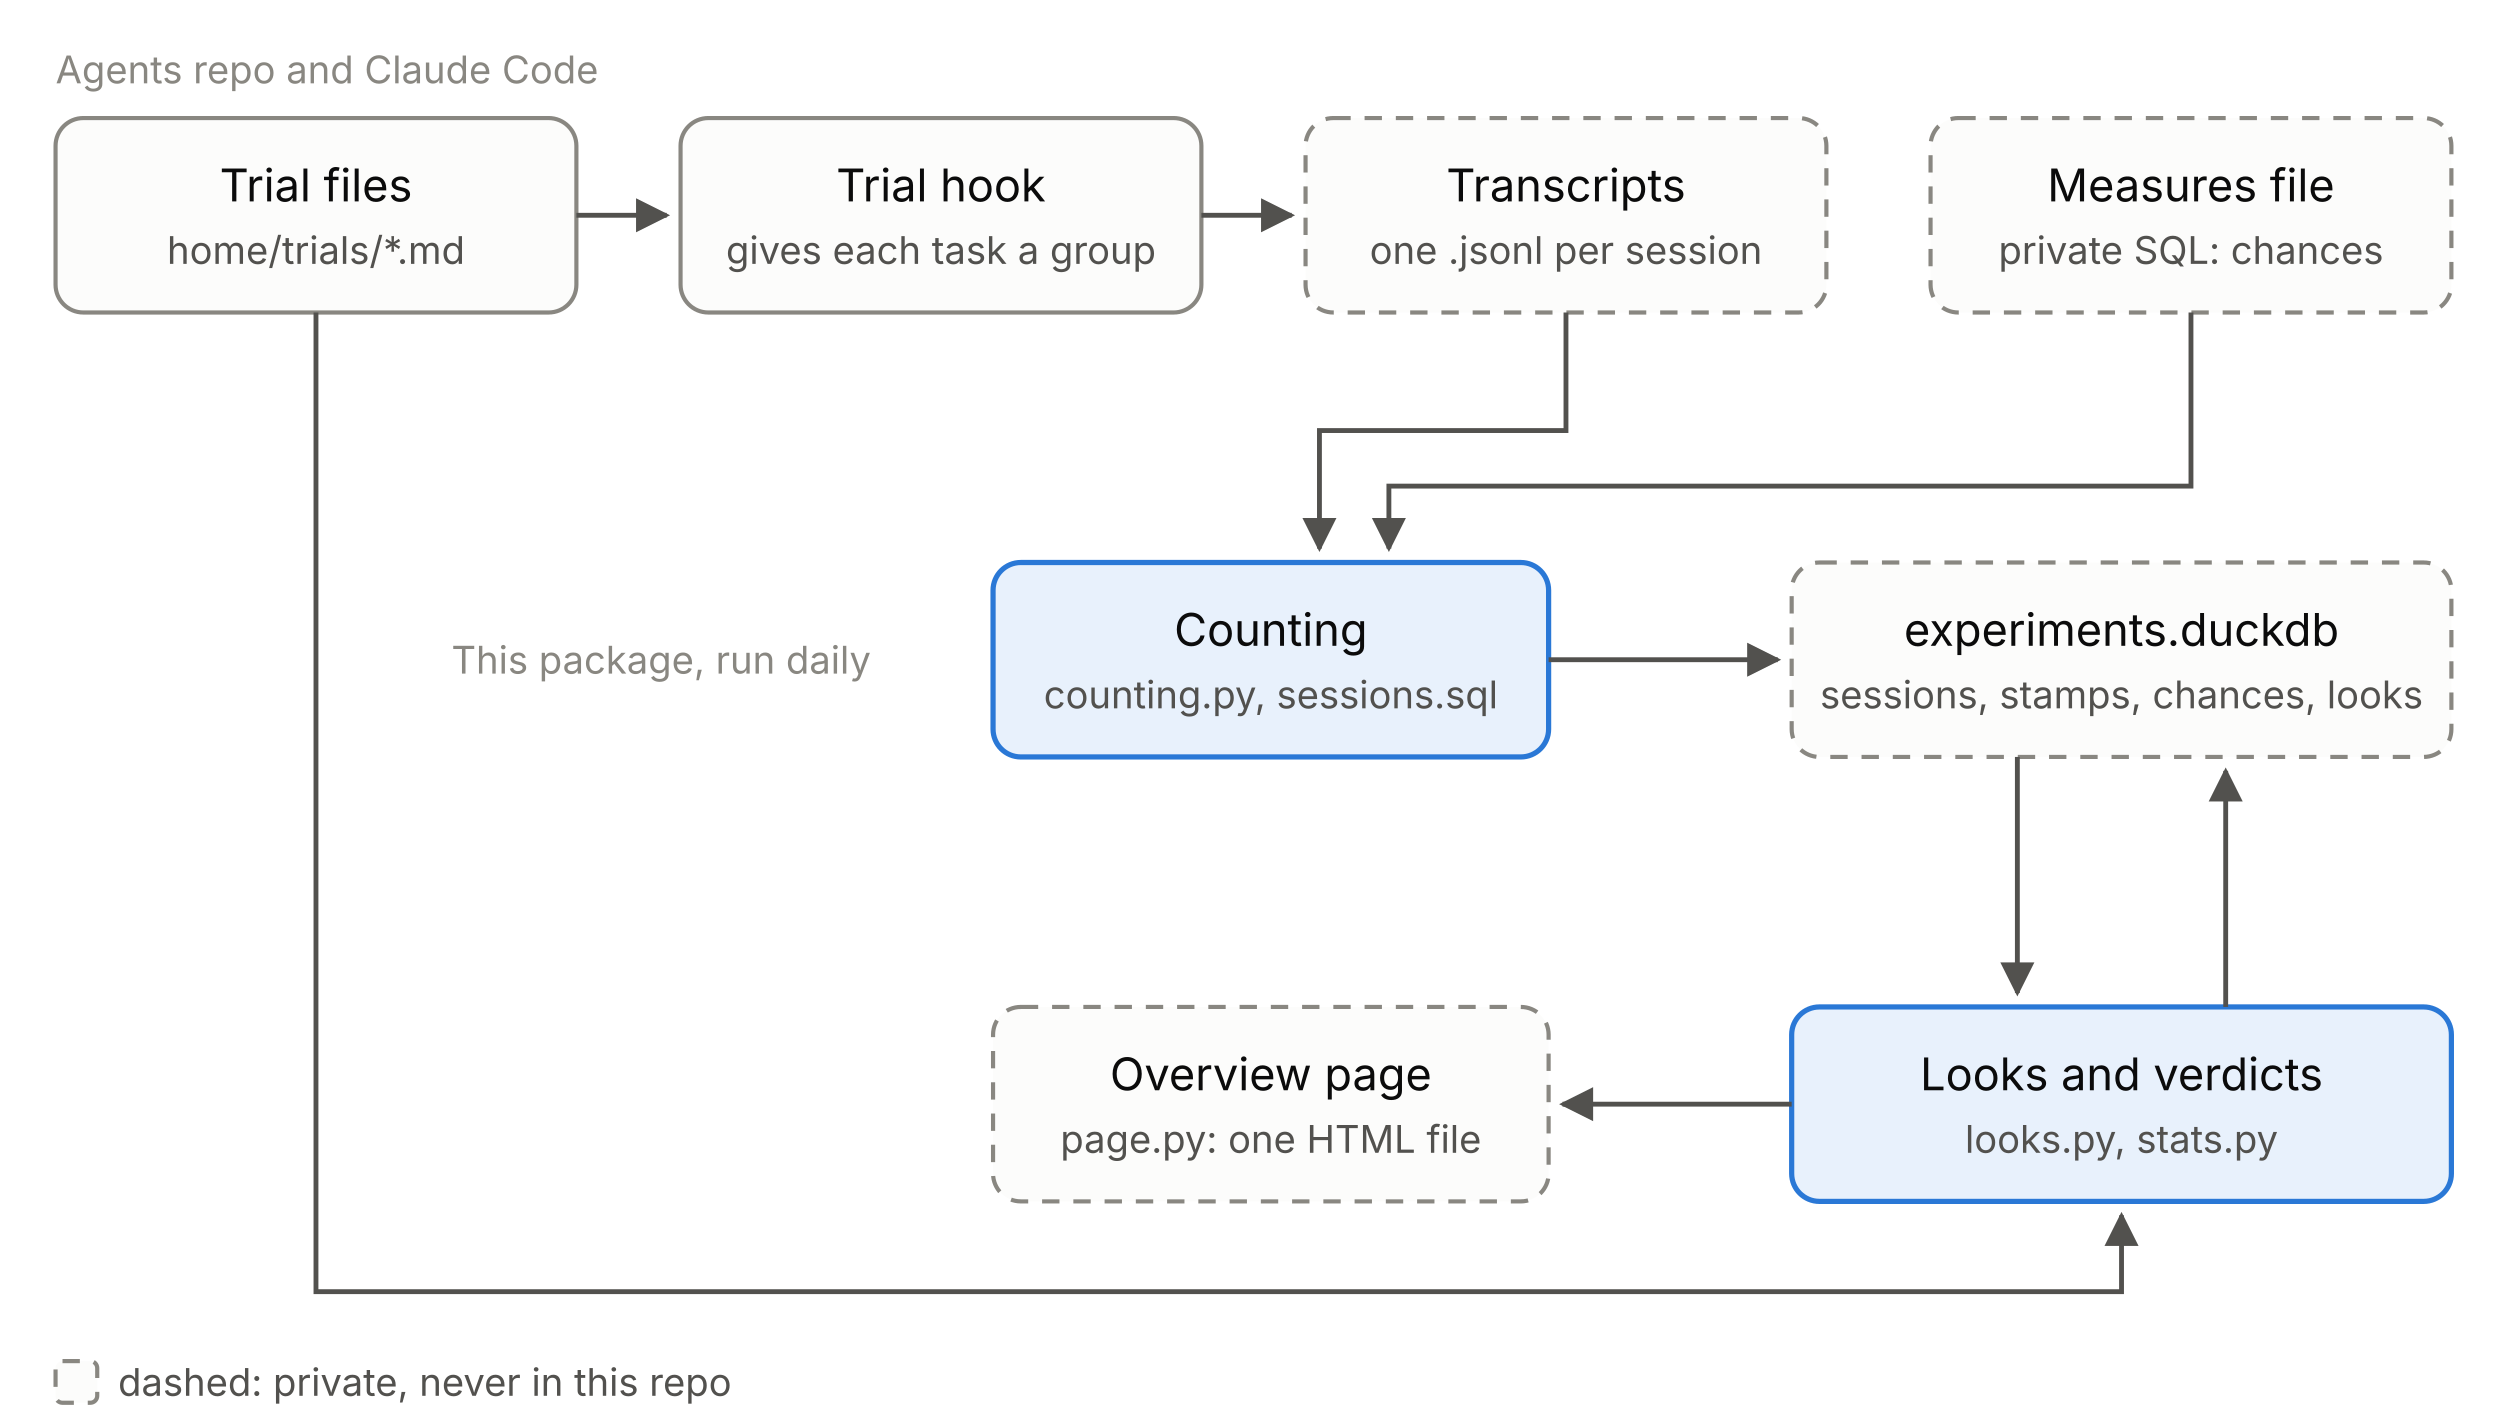
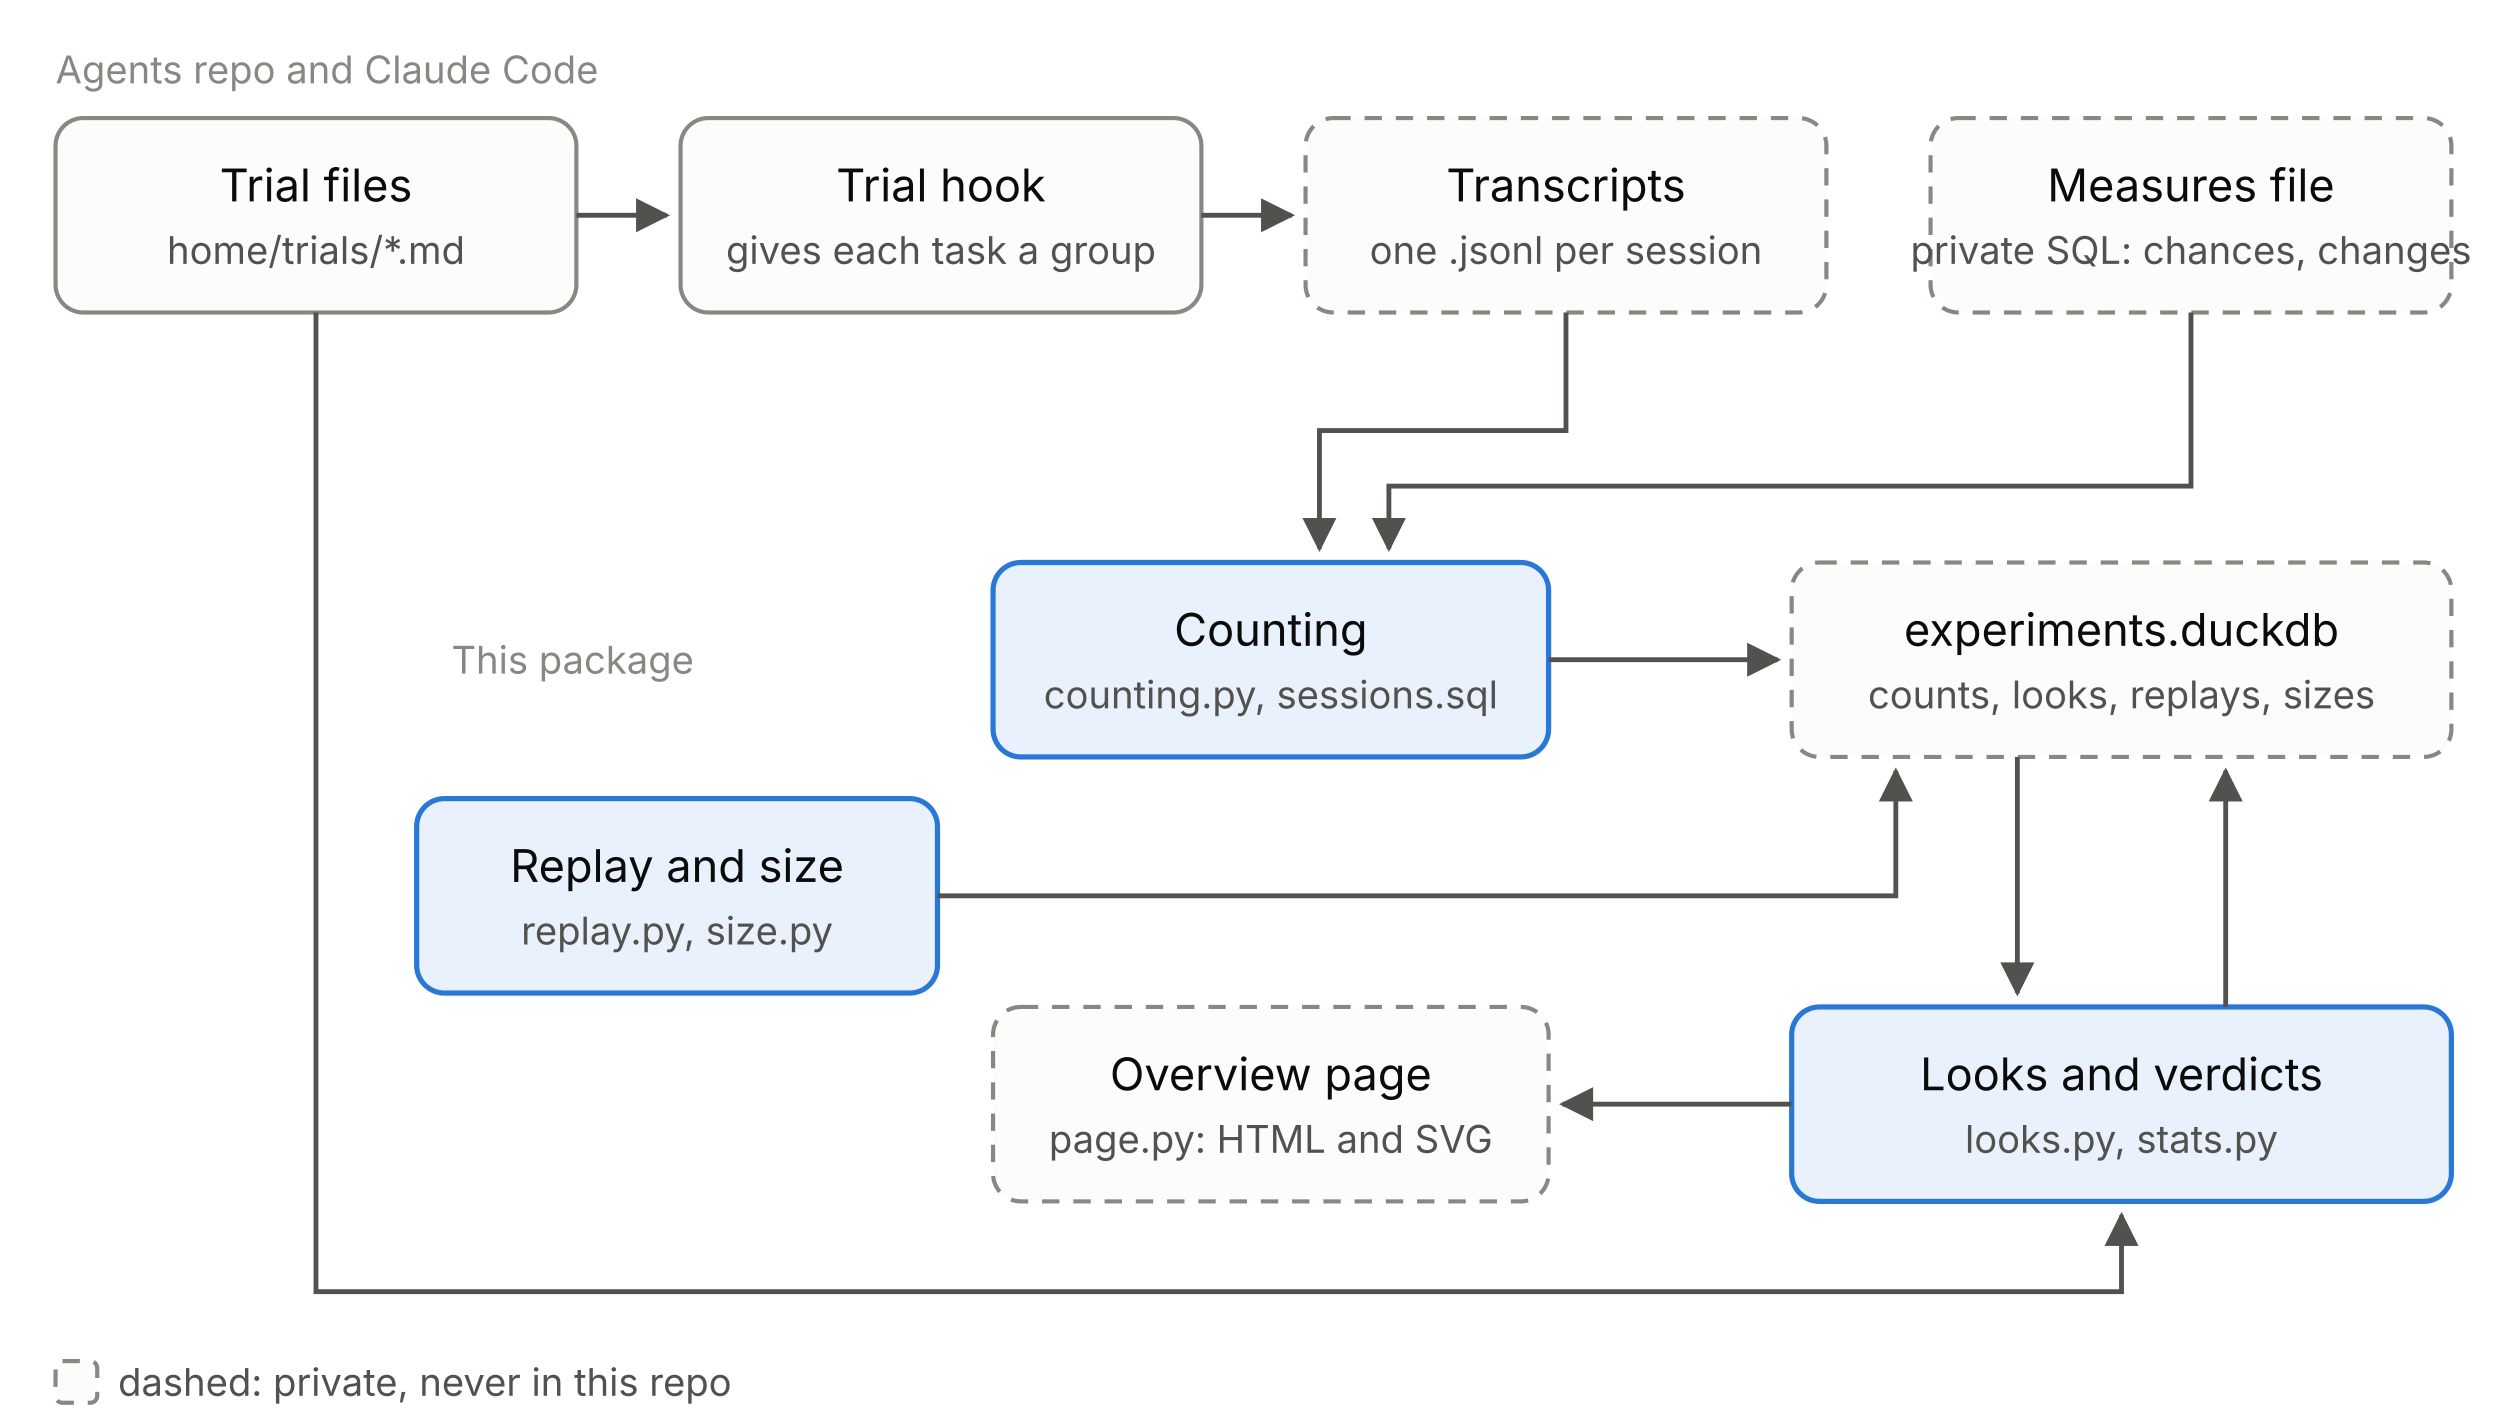
<svg xmlns="http://www.w3.org/2000/svg" viewBox="0 0 720 410" font-family="system-ui, -apple-system, Segoe UI, sans-serif" font-size="13">
  <style>
    .box { fill: #fcfcfb; stroke: #898781; stroke-width: 1.2; }
    .private { fill: #fcfcfb; stroke: #898781; stroke-width: 1.2; stroke-dasharray: 5 4; }
    .main { fill: #e8f1fc; stroke: #2a78d6; stroke-width: 1.5; }
    .t { fill: #0b0b0b; } .s { fill: #52514e; font-size: 11px; } .layer { fill: #898781; font-size: 11px; }
    .arrow { stroke: #52514e; stroke-width: 1.4; fill: none; marker-end: url(#head); }
    #head path { fill: #52514e; }
    @media (prefers-color-scheme: dark) {
      .box, .private { fill: #1a1a19; } .main { fill: #14263d; stroke: #3987e5; }
      .t { fill: #f0efec; } .s { fill: #c3c2b7; }
      .arrow { stroke: #c3c2b7; } #head path { fill: #c3c2b7; }
    }
  </style>
  <defs>
    <marker id="head" viewBox="0 0 10 10" refX="9" refY="5" markerWidth="7" markerHeight="7" orient="auto">
      <path d="M0 0 L10 5 L0 10 z" />
    </marker>
  </defs>
  <text class="layer" x="16" y="24">Agents repo and Claude Code</text>
  <rect class="box" x="16" y="34" width="150" height="56" rx="8" />
  <text class="t" x="91" y="58" text-anchor="middle">Trial files</text>
  <text class="s" x="91" y="76" text-anchor="middle">home/trials/*.md</text>
  <rect class="box" x="196" y="34" width="150" height="56" rx="8" />
  <text class="t" x="271" y="58" text-anchor="middle">Trial hook</text>
  <text class="s" x="271" y="76" text-anchor="middle">gives each task a group</text>
  <rect class="private" x="376" y="34" width="150" height="56" rx="8" />
  <text class="t" x="451" y="58" text-anchor="middle">Transcripts</text>
  <text class="s" x="451" y="76" text-anchor="middle">one .jsonl per session</text>
  <rect class="private" x="556" y="34" width="150" height="56" rx="8" />
  <text class="t" x="631" y="58" text-anchor="middle">Measures file</text>
-   <text class="s" x="631" y="76" text-anchor="middle">private SQL: chances</text>
-   <text class="layer" x="130" y="194">This package, run daily</text>
+   <text class="s" x="631" y="76" text-anchor="middle">private SQL: chances, changes</text>
+   <text class="layer" x="130" y="194">This package</text>
  <rect class="main" x="286" y="162" width="160" height="56" rx="8" />
  <text class="t" x="366" y="186" text-anchor="middle">Counting</text>
  <text class="s" x="366" y="204" text-anchor="middle">counting.py, sessions.sql</text>
  <rect class="private" x="516" y="162" width="190" height="56" rx="8" />
  <text class="t" x="611" y="186" text-anchor="middle">experiments.duckdb</text>
-   <text class="s" x="611" y="204" text-anchor="middle">sessions, stamps, chances, looks</text>
+   <text class="s" x="611" y="204" text-anchor="middle">counts, looks, replays, sizes</text>
  <rect class="main" x="516" y="290" width="190" height="56" rx="8" />
  <text class="t" x="611" y="314" text-anchor="middle">Looks and verdicts</text>
  <text class="s" x="611" y="332" text-anchor="middle">looks.py, stats.py</text>
  <rect class="private" x="286" y="290" width="160" height="56" rx="8" />
  <text class="t" x="366" y="314" text-anchor="middle">Overview page</text>
-   <text class="s" x="366" y="332" text-anchor="middle">page.py: one HTML file</text>
+   <text class="s" x="366" y="332" text-anchor="middle">page.py: HTML and SVG</text>
+   <rect class="main" x="120" y="230" width="150" height="56" rx="8" />
+   <text class="t" x="195" y="254" text-anchor="middle">Replay and size</text>
+   <text class="s" x="195" y="272" text-anchor="middle">replay.py, size.py</text>
  <rect class="private" x="16" y="392" width="12" height="12" rx="2" />
  <text class="s" x="34" y="402">dashed: private, never in this repo</text>
  <path class="arrow" d="M166 62 H192" />
  <path class="arrow" d="M346 62 H372" />
  <path class="arrow" d="M91 90 V372 H611 V350" />
  <path class="arrow" d="M451 90 V124 H380 V158" />
  <path class="arrow" d="M631 90 V140 H400 V158" />
  <path class="arrow" d="M446 190 H512" />
  <path class="arrow" d="M581 218 V286" />
  <path class="arrow" d="M641 290 V222" />
  <path class="arrow" d="M516 318 H450" />
+   <path class="arrow" d="M270 258 H546 V222" />
</svg>
